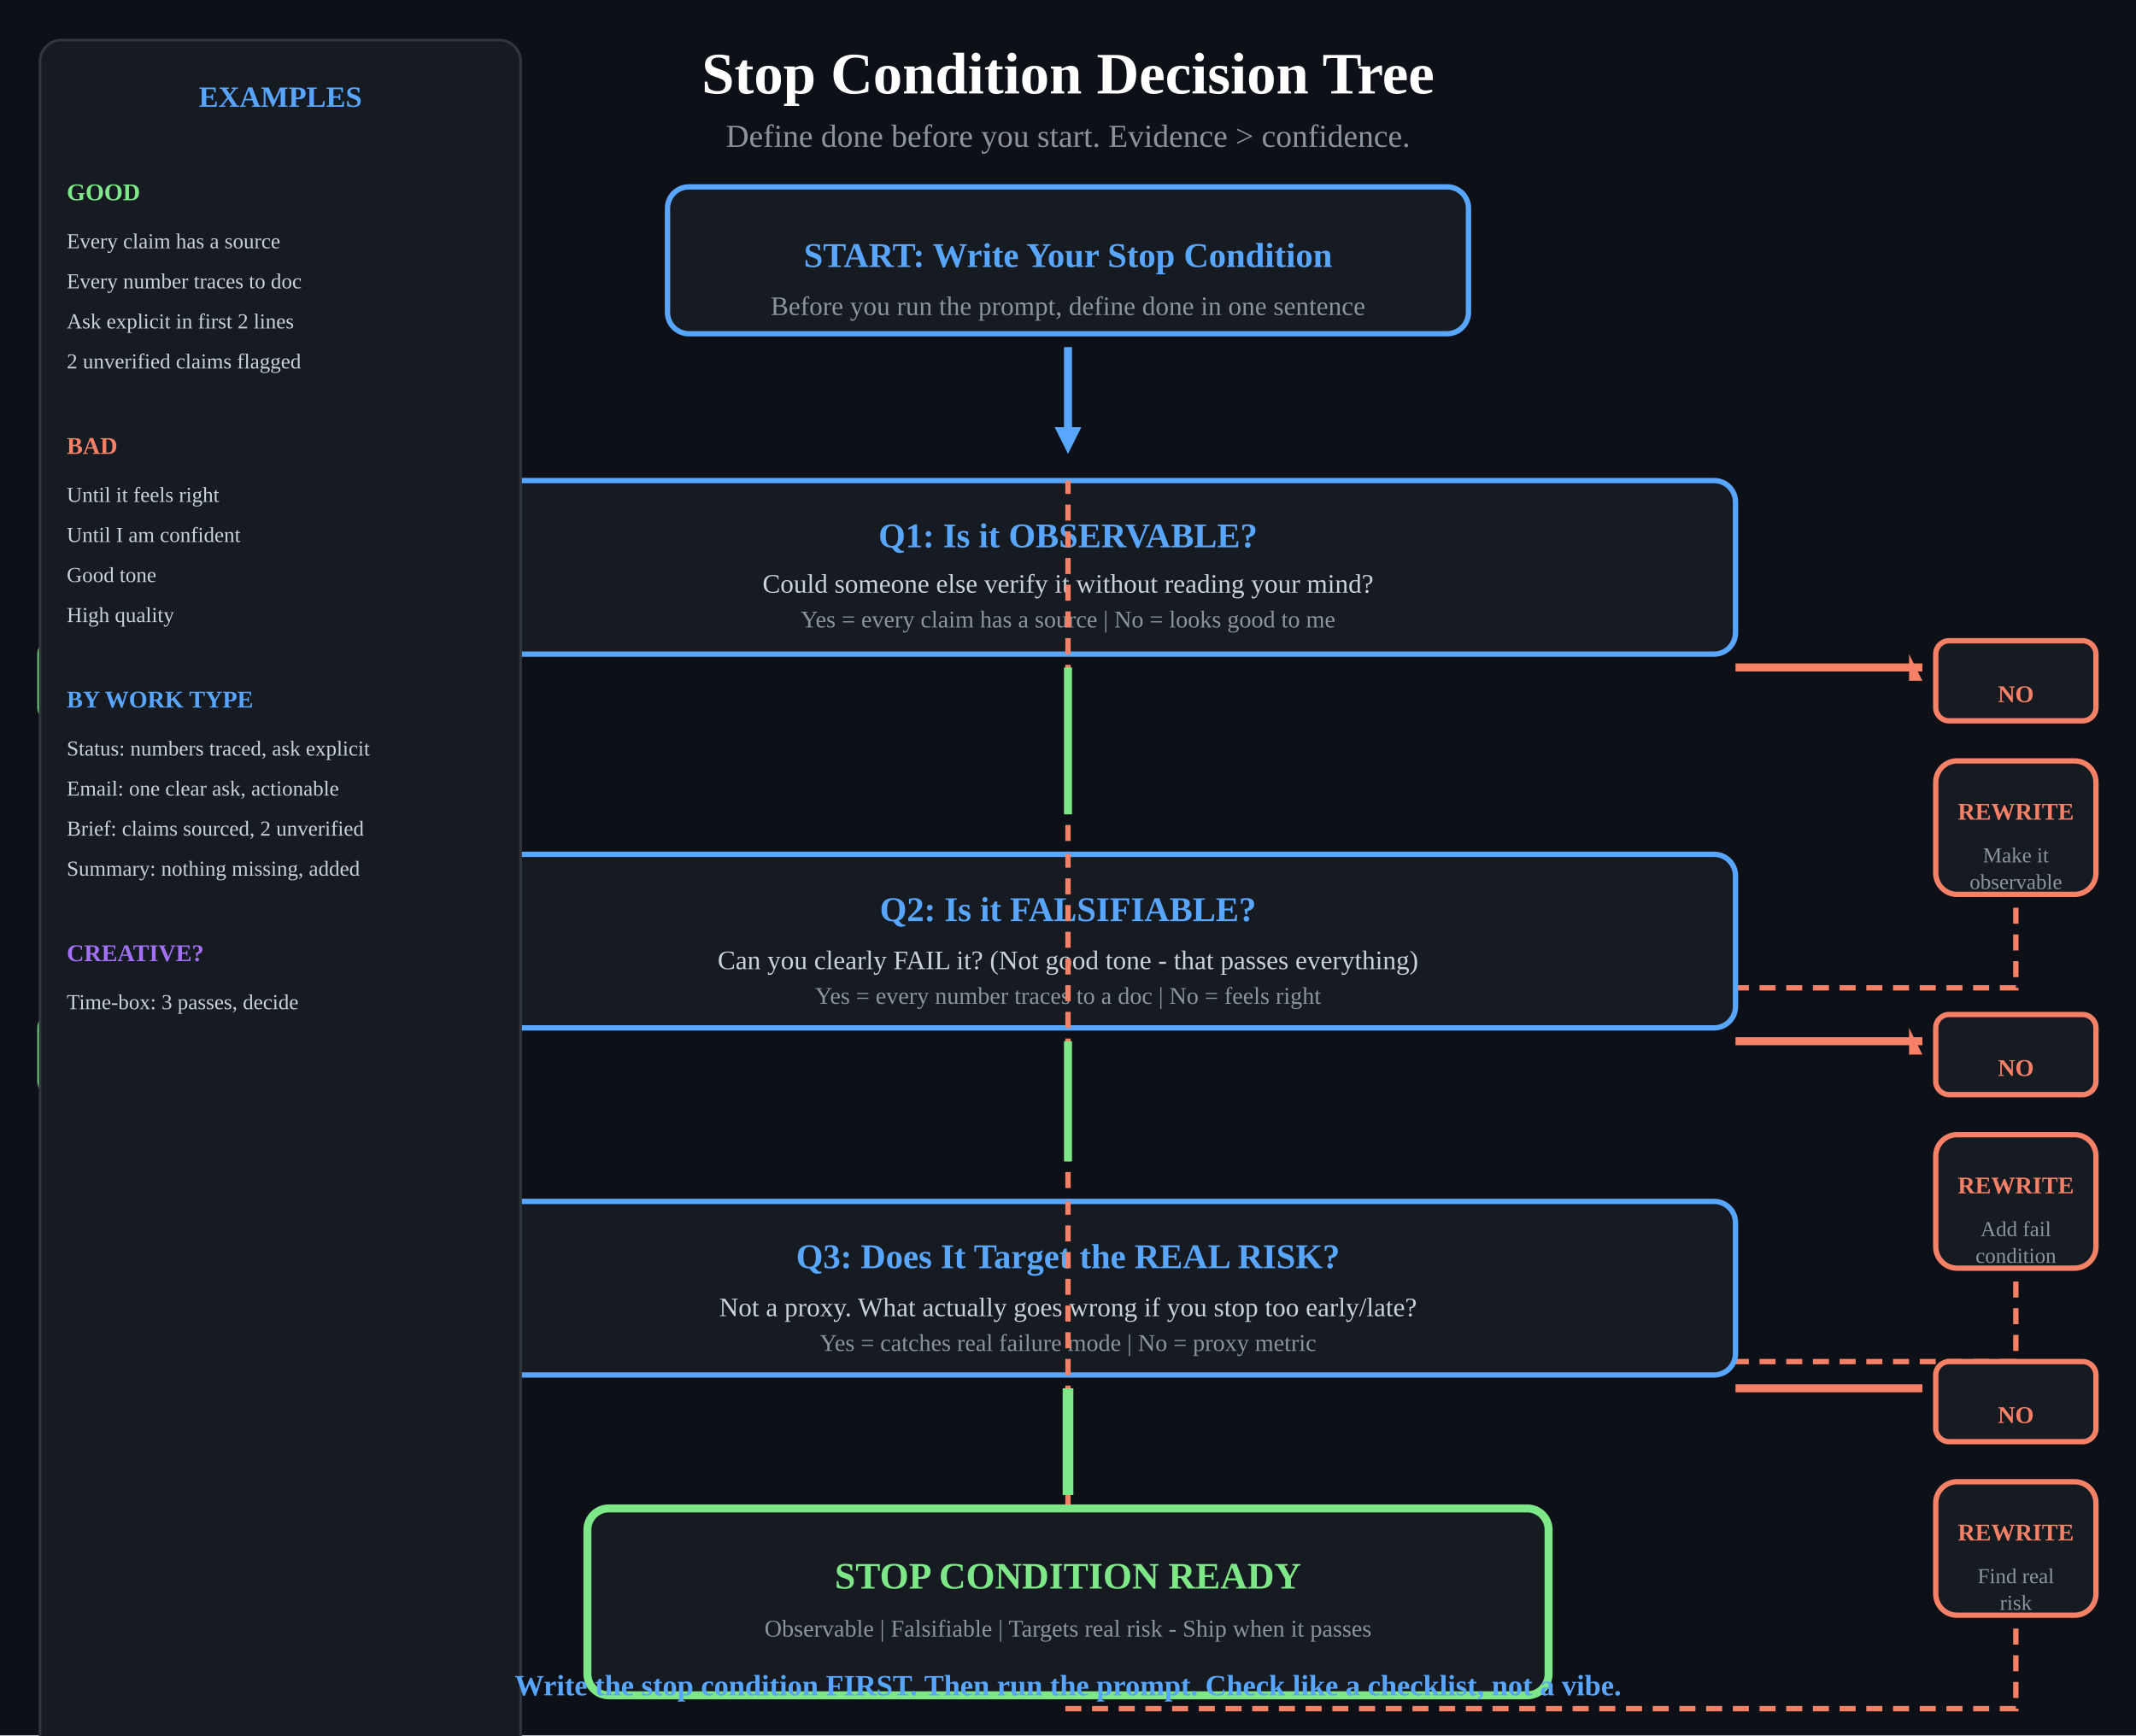
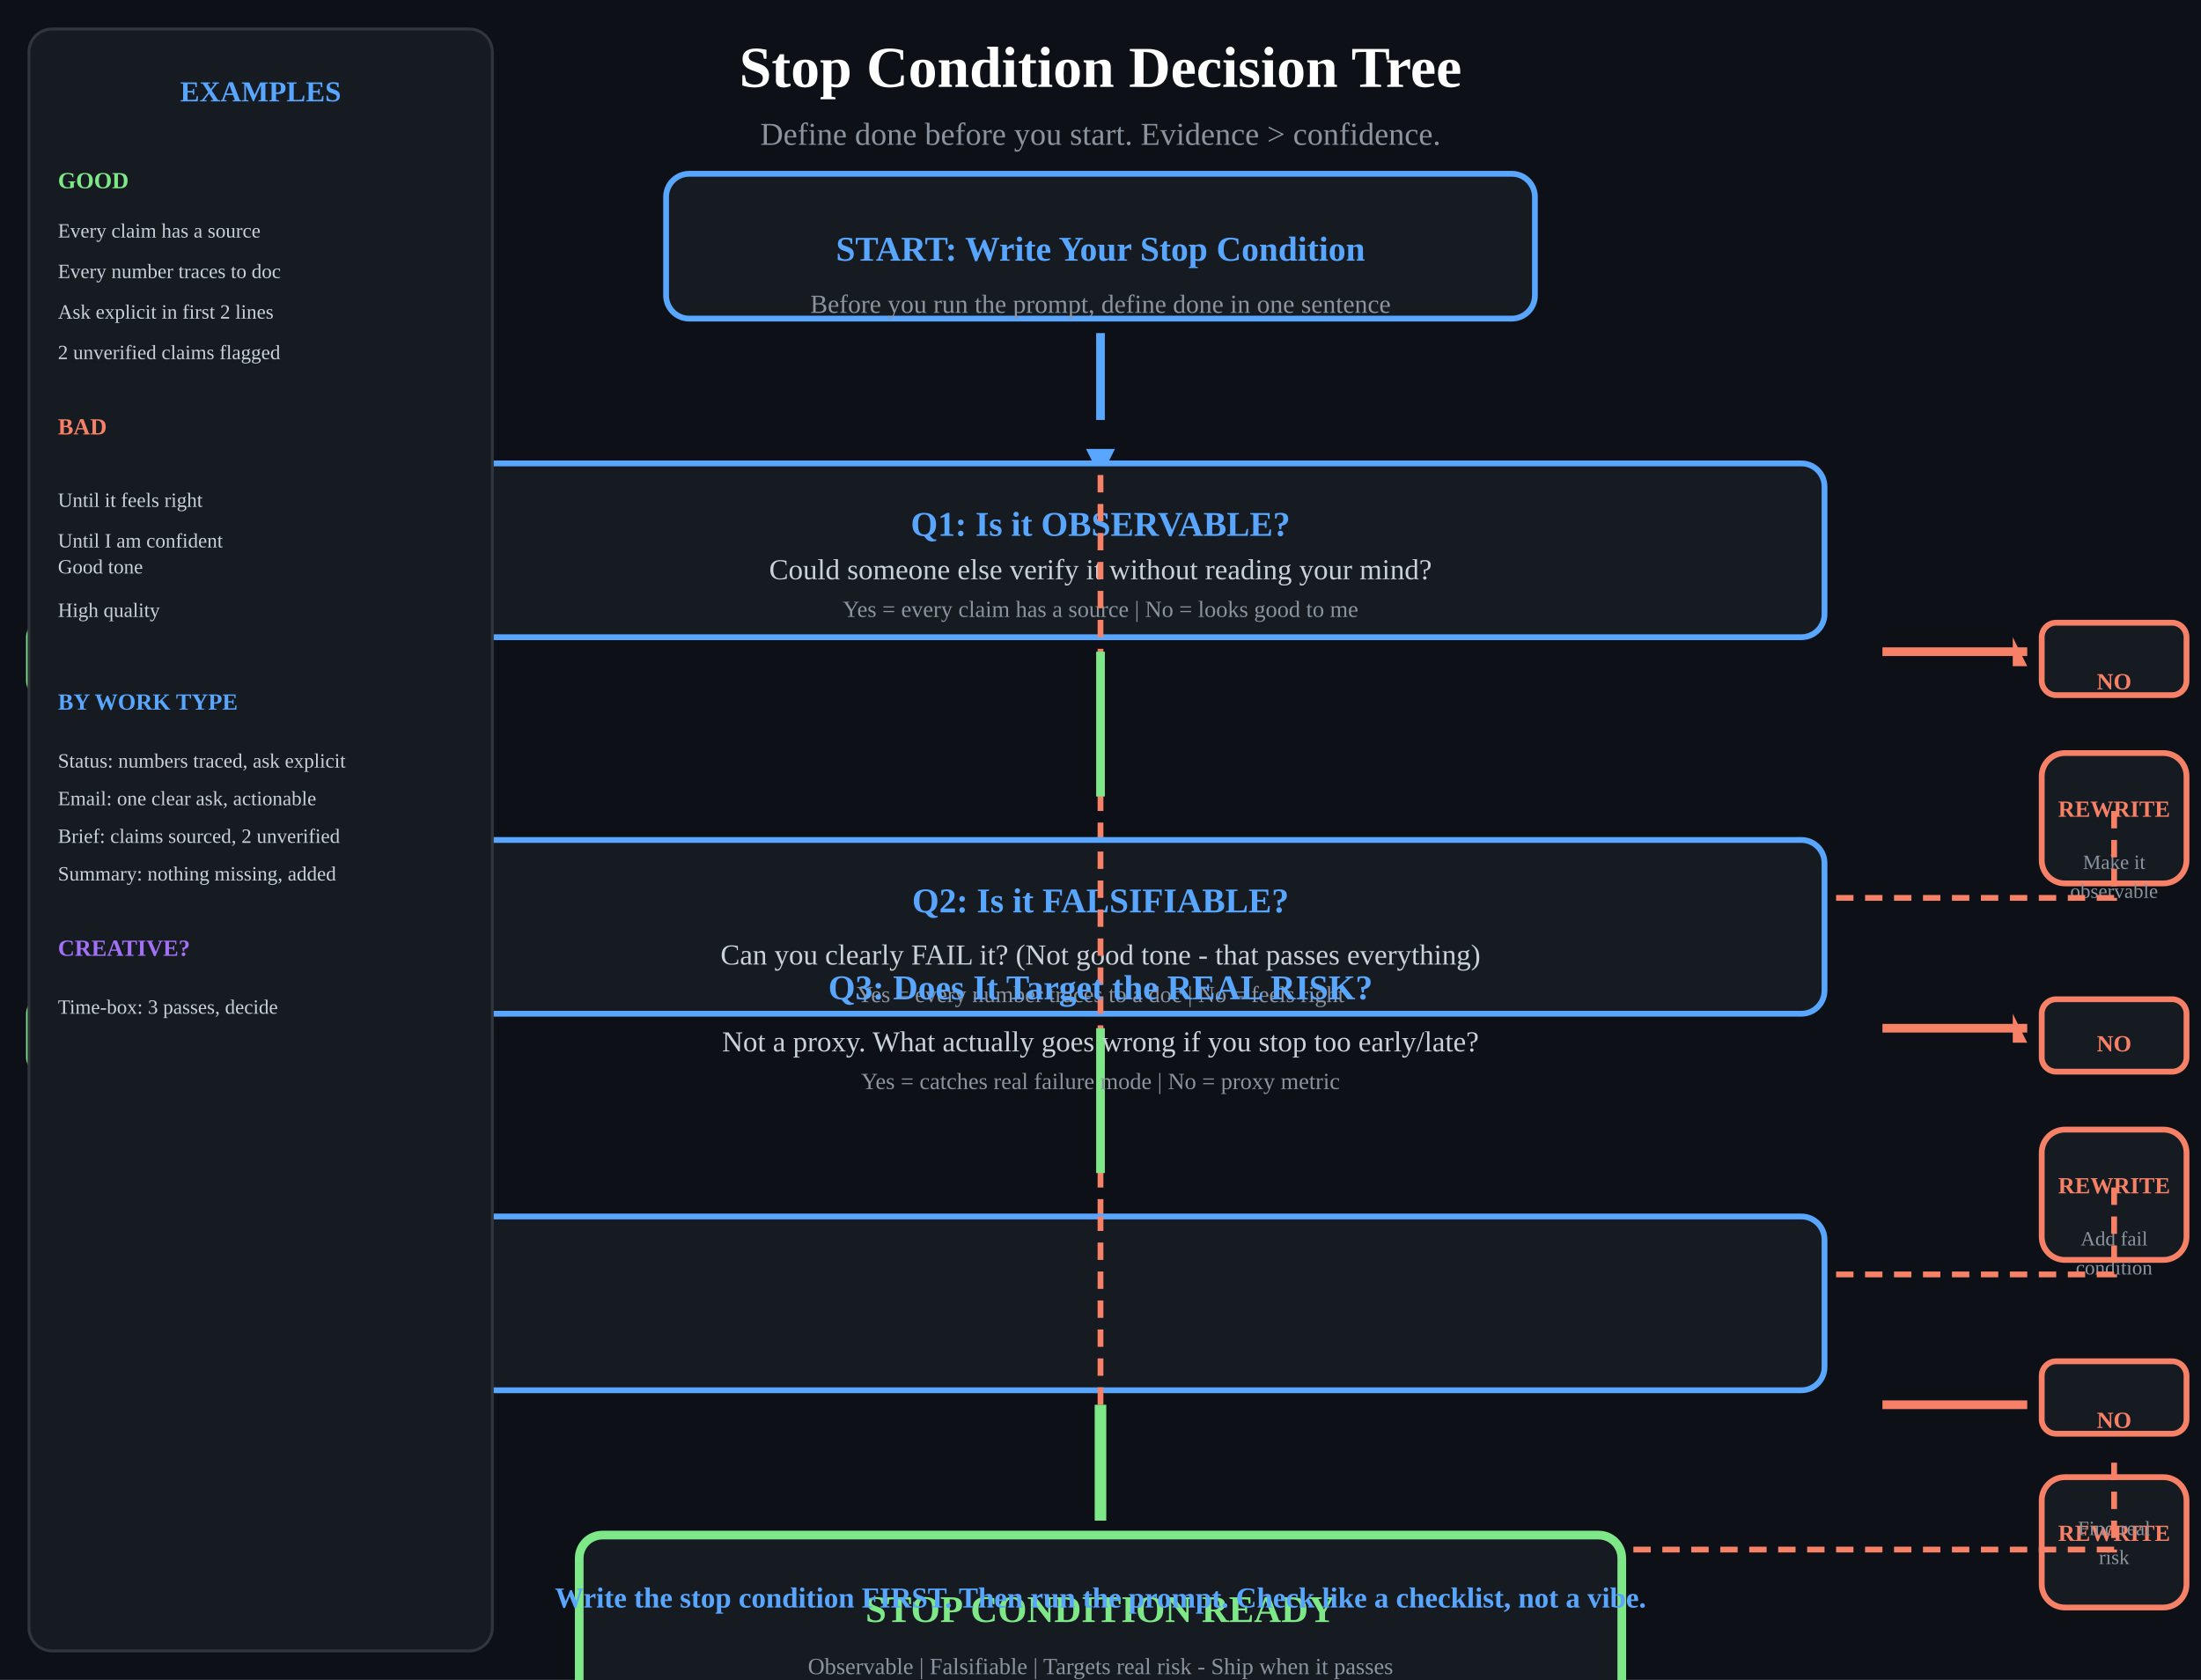
- <svg xmlns="http://www.w3.org/2000/svg" width="800" height="650" viewBox="0 0 800 650">
-   <rect width="800" height="650" fill="#0d1117" />
-   <text x="400" y="35" font-size="22" font-weight="bold" fill="white" text-anchor="middle">Stop Condition Decision Tree</text>
-   <text x="400" y="55" font-size="12" fill="#8b949e" text-anchor="middle">Define done before you start. Evidence &gt; confidence.</text>
-   <rect x="250" y="70" width="300" height="55" rx="8" fill="#161b22" stroke="#58a6ff" stroke-width="2" />
-   <text x="400" y="100" font-size="13" font-weight="bold" fill="#58a6ff" text-anchor="middle">START: Write Your Stop Condition</text>
-   <text x="400" y="118" font-size="10" fill="#8b949e" text-anchor="middle">Before you run the prompt, define done in one sentence</text>
-   <path d="M 400 130 L 400 165" stroke="#58a6ff" stroke-width="3" fill="none" />
-   <polygon points="395,160 400,170 405,160" fill="#58a6ff" />
-   <rect x="150" y="180" width="500" height="65" rx="8" fill="#161b22" stroke="#58a6ff" stroke-width="2" />
-   <text x="400" y="205" font-size="13" font-weight="bold" fill="#58a6ff" text-anchor="middle">Q1: Is it OBSERVABLE?</text>
-   <text x="400" y="222" font-size="10" fill="#c9d1d9" text-anchor="middle">Could someone else verify it without reading your mind?</text>
-   <text x="400" y="235" font-size="9" fill="#8b949e" text-anchor="middle">Yes = every claim has a source | No = looks good to me</text>
-   <path d="M 150 250 L 80 250" stroke="#7ee787" stroke-width="3" fill="none" />
-   <polygon points="85,245 80,255 85,255" fill="#7ee787" />
-   <rect x="15" y="240" width="50" height="30" rx="5" fill="#161b22" stroke="#7ee787" stroke-width="2" />
-   <text x="40" y="263" font-size="9" font-weight="bold" fill="#7ee787" text-anchor="middle">YES</text>
-   <path d="M 650 250 L 720 250" stroke="#f78166" stroke-width="3" fill="none" />
-   <polygon points="715,245 720,255 715,255" fill="#f78166" />
-   <rect x="725" y="240" width="60" height="30" rx="5" fill="#161b22" stroke="#f78166" stroke-width="2" />
-   <text x="755" y="263" font-size="9" font-weight="bold" fill="#f78166" text-anchor="middle">NO</text>
-   <rect x="725" y="285" width="60" height="50" rx="8" fill="#161b22" stroke="#f78166" stroke-width="2" />
-   <text x="755" y="307" font-size="9" font-weight="bold" fill="#f78166" text-anchor="middle">REWRITE</text>
-   <text x="755" y="323" font-size="8" fill="#8b949e" text-anchor="middle">Make it</text>
-   <text x="755" y="333" font-size="8" fill="#8b949e" text-anchor="middle">observable</text>
-   <path d="M 755 340 L 755 370 L 400 370 L 400 180" stroke="#f78166" stroke-width="2" fill="none" stroke-dasharray="6,4" />
-   <path d="M 400 250 L 400 305" stroke="#7ee787" stroke-width="3" fill="none" />
-   <rect x="150" y="320" width="500" height="65" rx="8" fill="#161b22" stroke="#58a6ff" stroke-width="2" />
-   <text x="400" y="345" font-size="13" font-weight="bold" fill="#58a6ff" text-anchor="middle">Q2: Is it FALSIFIABLE?</text>
-   <text x="400" y="363" font-size="10" fill="#c9d1d9" text-anchor="middle">Can you clearly FAIL it? (Not good tone - that passes everything)</text>
-   <text x="400" y="376" font-size="9" fill="#8b949e" text-anchor="middle">Yes = every number traces to a doc | No = feels right</text>
-   <path d="M 150 390 L 80 390" stroke="#7ee787" stroke-width="3" fill="none" />
-   <polygon points="85,385 80,395 85,395" fill="#7ee787" />
-   <rect x="15" y="380" width="50" height="30" rx="5" fill="#161b22" stroke="#7ee787" stroke-width="2" />
-   <text x="40" y="403" font-size="9" font-weight="bold" fill="#7ee787" text-anchor="middle">YES</text>
-   <path d="M 650 390 L 720 390" stroke="#f78166" stroke-width="3" fill="none" />
-   <polygon points="715,385 720,395 715,395" fill="#f78166" />
-   <rect x="725" y="380" width="60" height="30" rx="5" fill="#161b22" stroke="#f78166" stroke-width="2" />
-   <text x="755" y="403" font-size="9" font-weight="bold" fill="#f78166" text-anchor="middle">NO</text>
-   <rect x="725" y="425" width="60" height="50" rx="8" fill="#161b22" stroke="#f78166" stroke-width="2" />
-   <text x="755" y="447" font-size="9" font-weight="bold" fill="#f78166" text-anchor="middle">REWRITE</text>
-   <text x="755" y="463" font-size="8" fill="#8b949e" text-anchor="middle">Add fail</text>
-   <text x="755" y="473" font-size="8" fill="#8b949e" text-anchor="middle">condition</text>
-   <path d="M 755 480 L 755 510 L 400 510 L 400 320" stroke="#f78166" stroke-width="2" fill="none" stroke-dasharray="6,4" />
-   <path d="M 400 390 L 400 435" stroke="#7ee787" stroke-width="3" fill="none" />
-   <rect x="150" y="450" width="500" height="65" rx="8" fill="#161b22" stroke="#58a6ff" stroke-width="2" />
-   <text x="400" y="475" font-size="13" font-weight="bold" fill="#58a6ff" text-anchor="middle">Q3: Does It Target the REAL RISK?</text>
-   <text x="400" y="493" font-size="10" fill="#c9d1d9" text-anchor="middle">Not a proxy. What actually goes wrong if you stop too early/late?</text>
-   <text x="400" y="506" font-size="9" fill="#8b949e" text-anchor="middle">Yes = catches real failure mode | No = proxy metric</text>
-   <path d="M 150 520 L 80 520" stroke="#7ee787" stroke-width="3" fill="none" />
-   <polygon points="85,515 80,525 85,525" fill="#7ee787" />
-   <path d="M 650 520 L 720 520" stroke="#f78166" stroke-width="3" fill="none" />
-   <rect x="725" y="510" width="60" height="30" rx="5" fill="#161b22" stroke="#f78166" stroke-width="2" />
-   <text x="755" y="533" font-size="9" font-weight="bold" fill="#f78166" text-anchor="middle">NO</text>
-   <rect x="725" y="555" width="60" height="50" rx="8" fill="#161b22" stroke="#f78166" stroke-width="2" />
-   <text x="755" y="577" font-size="9" font-weight="bold" fill="#f78166" text-anchor="middle">REWRITE</text>
-   <text x="755" y="593" font-size="8" fill="#8b949e" text-anchor="middle">Find real</text>
-   <text x="755" y="603" font-size="8" fill="#8b949e" text-anchor="middle">risk</text>
-   <path d="M 755 610 L 755 640 L 400 640 L 400 450" stroke="#f78166" stroke-width="2" fill="none" stroke-dasharray="6,4" />
-   <path d="M 400 520 L 400 560" stroke="#7ee787" stroke-width="4" fill="none" />
-   <rect x="220" y="565" width="360" height="70" rx="8" fill="#161b22" stroke="#7ee787" stroke-width="3" />
-   <text x="400" y="595" font-size="14" font-weight="bold" fill="#7ee787" text-anchor="middle">STOP CONDITION READY</text>
-   <text x="400" y="613" font-size="9" fill="#8b949e" text-anchor="middle">Observable | Falsifiable | Targets real risk - Ship when it passes</text>
-   <rect x="15" y="15" width="180" height="650" rx="8" fill="#161b22" stroke="#30363d" stroke-width="1" />
-   <text x="105" y="40" font-size="11" font-weight="bold" fill="#58a6ff" text-anchor="middle">EXAMPLES</text>
-   <text x="25" y="75" font-size="9" font-weight="bold" fill="#7ee787">GOOD</text>
-   <text x="25" y="93" font-size="8" fill="#c9d1d9">Every claim has a source</text>
-   <text x="25" y="108" font-size="8" fill="#c9d1d9">Every number traces to doc</text>
-   <text x="25" y="123" font-size="8" fill="#c9d1d9">Ask explicit in first 2 lines</text>
-   <text x="25" y="138" font-size="8" fill="#c9d1d9">2 unverified claims flagged</text>
-   <text x="25" y="170" font-size="9" font-weight="bold" fill="#f78166">BAD</text>
-   <text x="25" y="188" font-size="8" fill="#c9d1d9">Until it feels right</text>
-   <text x="25" y="203" font-size="8" fill="#c9d1d9">Until I am confident</text>
-   <text x="25" y="218" font-size="8" fill="#c9d1d9">Good tone</text>
-   <text x="25" y="233" font-size="8" fill="#c9d1d9">High quality</text>
-   <text x="25" y="265" font-size="9" font-weight="bold" fill="#58a6ff">BY WORK TYPE</text>
-   <text x="25" y="283" font-size="8" fill="#c9d1d9">Status: numbers traced, ask explicit</text>
-   <text x="25" y="298" font-size="8" fill="#c9d1d9">Email: one clear ask, actionable</text>
-   <text x="25" y="313" font-size="8" fill="#c9d1d9">Brief: claims sourced, 2 unverified</text>
-   <text x="25" y="328" font-size="8" fill="#c9d1d9">Summary: nothing missing, added</text>
-   <text x="25" y="360" font-size="9" font-weight="bold" fill="#a371f7">CREATIVE?</text>
-   <text x="25" y="378" font-size="8" fill="#c9d1d9">Time-box: 3 passes, decide</text>
-   <text x="400" y="635" font-size="11" fill="#58a6ff" text-anchor="middle" font-weight="bold">Write the stop condition FIRST. Then run the prompt. Check like a checklist, not a vibe.</text>
+ <svg xmlns="http://www.w3.org/2000/svg" width="760" height="580" viewBox="0 0 760 580">
+   <rect width="760" height="580" fill="#0d1117" />
+   <text x="380" y="30" font-size="20" font-weight="bold" fill="white" text-anchor="middle">Stop Condition Decision Tree</text>
+   <text x="380" y="50" font-size="11" fill="#8b949e" text-anchor="middle">Define done before you start. Evidence &gt; confidence.</text>
+   <rect x="230" y="60" width="300" height="50" rx="8" fill="#161b22" stroke="#58a6ff" stroke-width="2" />
+   <text x="380" y="90" font-size="12" font-weight="bold" fill="#58a6ff" text-anchor="middle">START: Write Your Stop Condition</text>
+   <text x="380" y="108" font-size="9" fill="#8b949e" text-anchor="middle">Before you run the prompt, define done in one sentence</text>
+   <path d="M 380 115 L 380 145" stroke="#58a6ff" stroke-width="3" fill="none" />
+   <polygon points="375,155 380,165 385,155" fill="#58a6ff" />
+   <rect x="130" y="160" width="500" height="60" rx="8" fill="#161b22" stroke="#58a6ff" stroke-width="2" />
+   <text x="380" y="185" font-size="12" font-weight="bold" fill="#58a6ff" text-anchor="middle">Q1: Is it OBSERVABLE?</text>
+   <text x="380" y="200" font-size="10" fill="#c9d1d9" text-anchor="middle">Could someone else verify it without reading your mind?</text>
+   <text x="380" y="213" font-size="8" fill="#8b949e" text-anchor="middle">Yes = every claim has a source | No = looks good to me</text>
+   <path d="M 130 225 L 60 225" stroke="#7ee787" stroke-width="3" fill="none" />
+   <polygon points="65,220 60,230 65,230" fill="#7ee787" />
+   <rect x="10" y="215" width="50" height="25" rx="5" fill="#161b22" stroke="#7ee787" stroke-width="2" />
+   <text x="35" y="238" font-size="8" font-weight="bold" fill="#7ee787" text-anchor="middle">YES</text>
+   <path d="M 650 225 L 700 225" stroke="#f78166" stroke-width="3" fill="none" />
+   <polygon points="695,220 700,230 695,230" fill="#f78166" />
+   <rect x="705" y="215" width="50" height="25" rx="5" fill="#161b22" stroke="#f78166" stroke-width="2" />
+   <text x="730" y="238" font-size="8" font-weight="bold" fill="#f78166" text-anchor="middle">NO</text>
+   <rect x="705" y="260" width="50" height="45" rx="8" fill="#161b22" stroke="#f78166" stroke-width="2" />
+   <text x="730" y="282" font-size="8" font-weight="bold" fill="#f78166" text-anchor="middle">REWRITE</text>
+   <text x="730" y="300" font-size="7" fill="#8b949e" text-anchor="middle">Make it</text>
+   <text x="730" y="310" font-size="7" fill="#8b949e" text-anchor="middle">observable</text>
+   <path d="M 730 280 L 730 310 L 380 310 L 380 160" stroke="#f78166" stroke-width="2" fill="none" stroke-dasharray="6,4" />
+   <path d="M 380 225 L 380 275" stroke="#7ee787" stroke-width="3" fill="none" />
+   <rect x="130" y="290" width="500" height="60" rx="8" fill="#161b22" stroke="#58a6ff" stroke-width="2" />
+   <text x="380" y="315" font-size="12" font-weight="bold" fill="#58a6ff" text-anchor="middle">Q2: Is it FALSIFIABLE?</text>
+   <text x="380" y="333" font-size="10" fill="#c9d1d9" text-anchor="middle">Can you clearly FAIL it? (Not good tone - that passes everything)</text>
+   <text x="380" y="346" font-size="8" fill="#8b949e" text-anchor="middle">Yes = every number traces to a doc | No = feels right</text>
+   <path d="M 130 355 L 60 355" stroke="#7ee787" stroke-width="3" fill="none" />
+   <polygon points="65,350 60,360 65,360" fill="#7ee787" />
+   <rect x="10" y="345" width="50" height="25" rx="5" fill="#161b22" stroke="#7ee787" stroke-width="2" />
+   <text x="35" y="363" font-size="8" font-weight="bold" fill="#7ee787" text-anchor="middle">YES</text>
+   <path d="M 650 355 L 700 355" stroke="#f78166" stroke-width="3" fill="none" />
+   <polygon points="695,350 700,360 695,360" fill="#f78166" />
+   <rect x="705" y="345" width="50" height="25" rx="5" fill="#161b22" stroke="#f78166" stroke-width="2" />
+   <text x="730" y="363" font-size="8" font-weight="bold" fill="#f78166" text-anchor="middle">NO</text>
+   <rect x="705" y="390" width="50" height="45" rx="8" fill="#161b22" stroke="#f78166" stroke-width="2" />
+   <text x="730" y="412" font-size="8" font-weight="bold" fill="#f78166" text-anchor="middle">REWRITE</text>
+   <text x="730" y="430" font-size="7" fill="#8b949e" text-anchor="middle">Add fail</text>
+   <text x="730" y="440" font-size="7" fill="#8b949e" text-anchor="middle">condition</text>
+   <path d="M 730 410 L 730 440 L 380 440 L 380 290" stroke="#f78166" stroke-width="2" fill="none" stroke-dasharray="6,4" />
+   <path d="M 380 355 L 380 405" stroke="#7ee787" stroke-width="3" fill="none" />
+   <rect x="130" y="420" width="500" height="60" rx="8" fill="#161b22" stroke="#58a6ff" stroke-width="2" />
+   <text x="380" y="345" font-size="12" font-weight="bold" fill="#58a6ff" text-anchor="middle">Q3: Does It Target the REAL RISK?</text>
+   <text x="380" y="363" font-size="10" fill="#c9d1d9" text-anchor="middle">Not a proxy. What actually goes wrong if you stop too early/late?</text>
+   <text x="380" y="376" font-size="8" fill="#8b949e" text-anchor="middle">Yes = catches real failure mode | No = proxy metric</text>
+   <path d="M 130 485 L 60 485" stroke="#7ee787" stroke-width="3" fill="none" />
+   <polygon points="65,480 60,490 65,490" fill="#7ee787" />
+   <path d="M 650 485 L 700 485" stroke="#f78166" stroke-width="3" fill="none" />
+   <rect x="705" y="470" width="50" height="25" rx="5" fill="#161b22" stroke="#f78166" stroke-width="2" />
+   <text x="730" y="493" font-size="8" font-weight="bold" fill="#f78166" text-anchor="middle">NO</text>
+   <rect x="705" y="510" width="50" height="45" rx="8" fill="#161b22" stroke="#f78166" stroke-width="2" />
+   <text x="730" y="532" font-size="8" font-weight="bold" fill="#f78166" text-anchor="middle">REWRITE</text>
+   <text x="730" y="530" font-size="7" fill="#8b949e" text-anchor="middle">Find real</text>
+   <text x="730" y="540" font-size="7" fill="#8b949e" text-anchor="middle">risk</text>
+   <path d="M 730 505 L 730 535 L 380 535 L 380 420" stroke="#f78166" stroke-width="2" fill="none" stroke-dasharray="6,4" />
+   <path d="M 380 485 L 380 525" stroke="#7ee787" stroke-width="4" fill="none" />
+   <rect x="200" y="530" width="360" height="65" rx="8" fill="#161b22" stroke="#7ee787" stroke-width="3" />
+   <text x="380" y="560" font-size="13" font-weight="bold" fill="#7ee787" text-anchor="middle">STOP CONDITION READY</text>
+   <text x="380" y="578" font-size="8" fill="#8b949e" text-anchor="middle">Observable | Falsifiable | Targets real risk - Ship when it passes</text>
+   <rect x="10" y="10" width="160" height="560" rx="8" fill="#161b22" stroke="#30363d" stroke-width="1" />
+   <text x="90" y="35" font-size="10" font-weight="bold" fill="#58a6ff" text-anchor="middle">EXAMPLES</text>
+   <text x="20" y="65" font-size="8" font-weight="bold" fill="#7ee787">GOOD</text>
+   <text x="20" y="82" font-size="7" fill="#c9d1d9">Every claim has a source</text>
+   <text x="20" y="96" font-size="7" fill="#c9d1d9">Every number traces to doc</text>
+   <text x="20" y="110" font-size="7" fill="#c9d1d9">Ask explicit in first 2 lines</text>
+   <text x="20" y="124" font-size="7" fill="#c9d1d9">2 unverified claims flagged</text>
+   <text x="20" y="150" font-size="8" font-weight="bold" fill="#f78166">BAD</text>
+   <text x="20" y="175" font-size="7" fill="#c9d1d9">Until it feels right</text>
+   <text x="20" y="189" font-size="7" fill="#c9d1d9">Until I am confident</text>
+   <text x="20" y="198" font-size="7" fill="#c9d1d9">Good tone</text>
+   <text x="20" y="213" font-size="7" fill="#c9d1d9">High quality</text>
+   <text x="20" y="245" font-size="8" font-weight="bold" fill="#58a6ff">BY WORK TYPE</text>
+   <text x="20" y="265" font-size="7" fill="#c9d1d9">Status: numbers traced, ask explicit</text>
+   <text x="20" y="278" font-size="7" fill="#c9d1d9">Email: one clear ask, actionable</text>
+   <text x="20" y="291" font-size="7" fill="#c9d1d9">Brief: claims sourced, 2 unverified</text>
+   <text x="20" y="304" font-size="7" fill="#c9d1d9">Summary: nothing missing, added</text>
+   <text x="20" y="330" font-size="8" font-weight="bold" fill="#a371f7">CREATIVE?</text>
+   <text x="20" y="350" font-size="7" fill="#c9d1d9">Time-box: 3 passes, decide</text>
+   <text x="380" y="555" font-size="10" fill="#58a6ff" text-anchor="middle" font-weight="bold">Write the stop condition FIRST. Then run the prompt. Check like a checklist, not a vibe.</text>
</svg>
